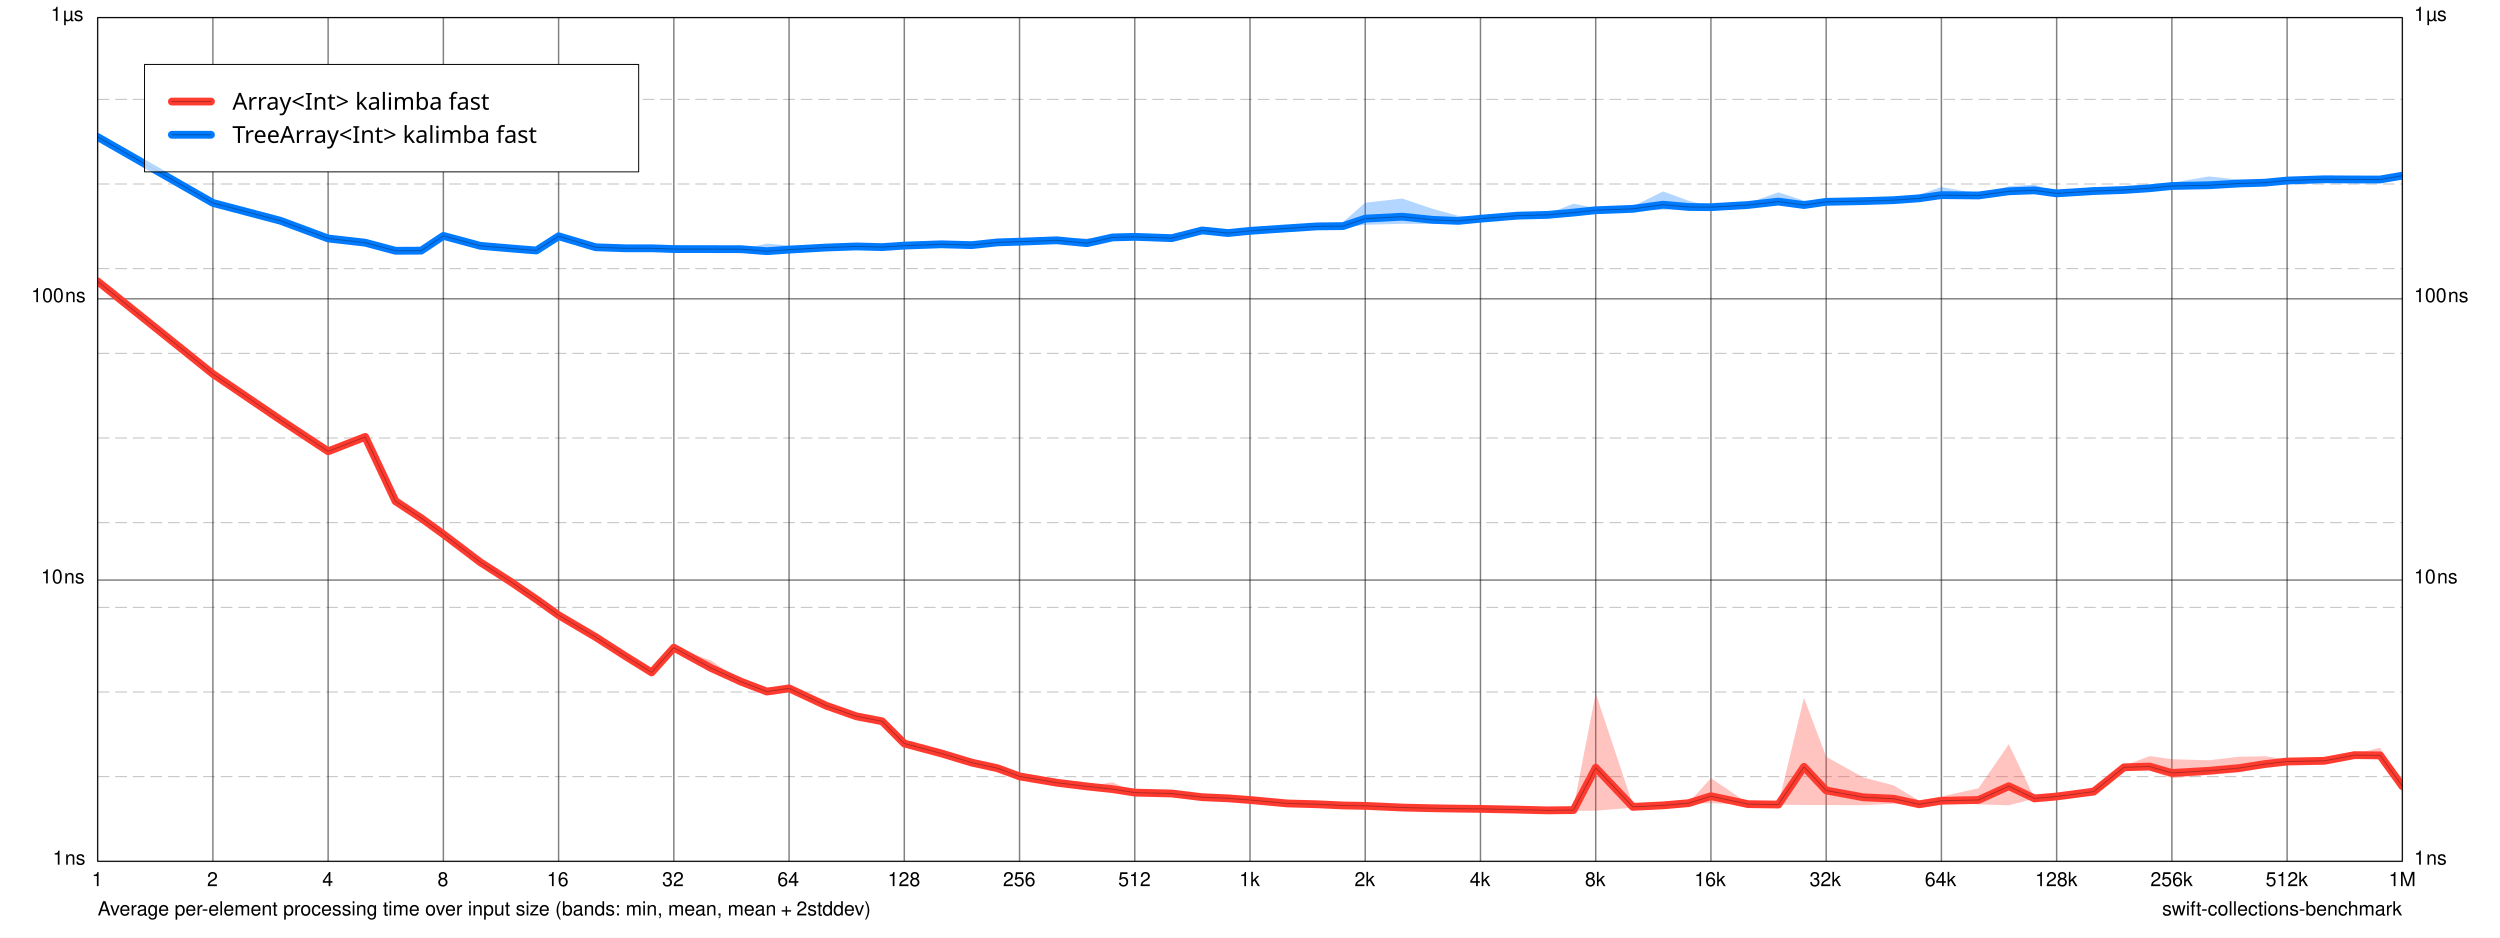
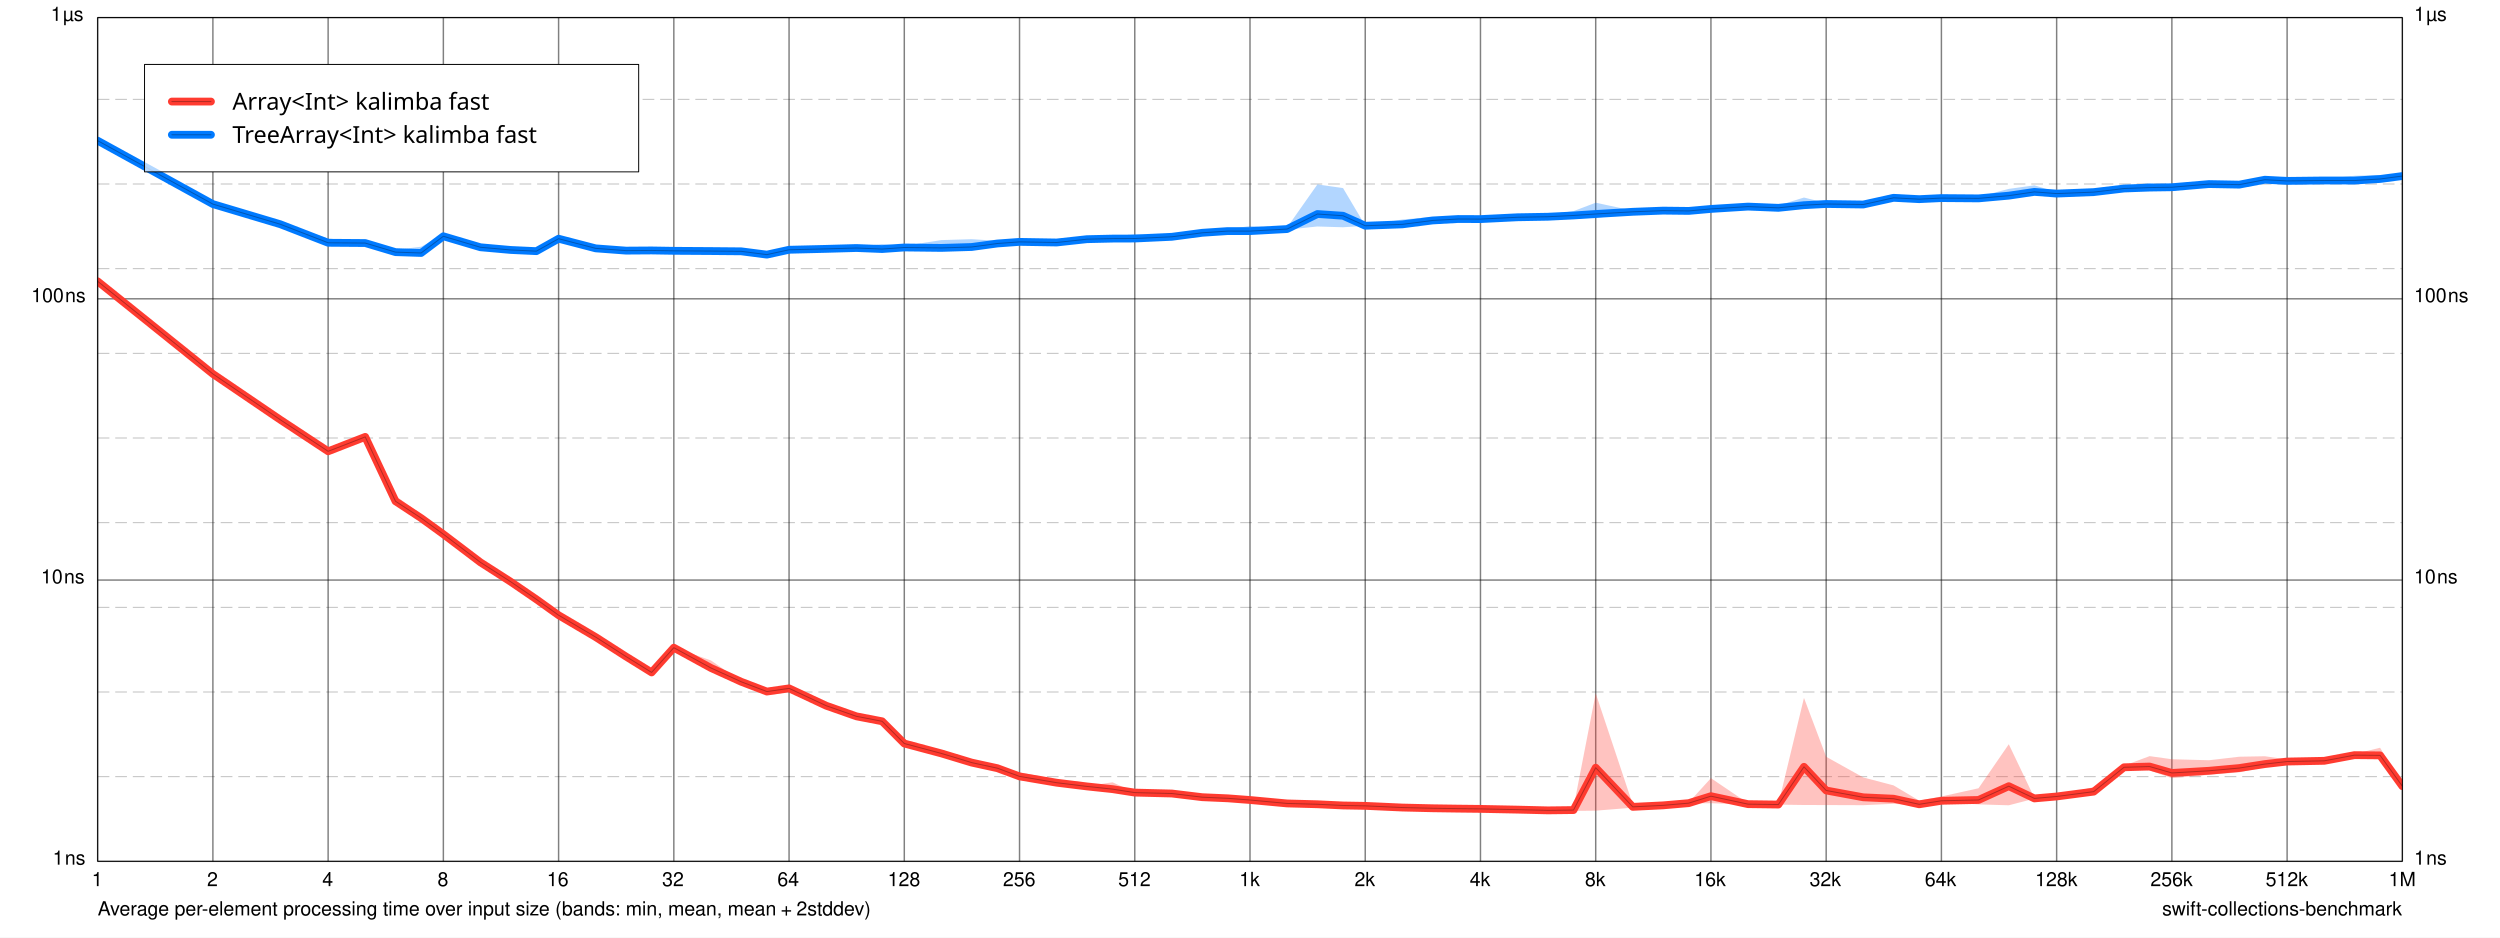
<svg xmlns="http://www.w3.org/2000/svg" xmlns:xlink="http://www.w3.org/1999/xlink" width="1280.0px" height="480.0px" viewBox="0.0 0.0 1280.0 480.0" version="1.1">
  <path d="M 0 0 L 0 480 L 1280 480 L 1280 0 z" fill="#FFFFFF" fill-opacity="1.0" stroke="none" />
  <text x="50" y="468.7" font-family="Helvetica" font-size="10" font-weight="normal" font-style="normal" fill="#000000" fill-opacity="1">Average per-element processing time over input size (bands: min, mean, mean + 2stddev)</text>
  <a xlink:href="https://github.com/apple/swift-collections-benchmark">
    <text x="1107" y="468.7" font-family="Helvetica" font-size="10" font-weight="normal" font-style="normal" fill="#000000" fill-opacity="1">swift-collections-benchmark</text>
  </a>
  <path d="M 50 9 L 50 441" fill="none" stroke-width="0.75" stroke="#000000" stroke-opacity="0.498" stroke-linecap="butt" stroke-linejoin="round" />
  <text x="47" y="453.7" font-family="Helvetica" font-size="10" font-weight="normal" font-style="normal" fill="#000000" fill-opacity="1">1</text>
  <path d="M 109 9 L 109 441" fill="none" stroke-width="0.75" stroke="#000000" stroke-opacity="0.498" stroke-linecap="butt" stroke-linejoin="round" />
  <text x="106" y="453.7" font-family="Helvetica" font-size="10" font-weight="normal" font-style="normal" fill="#000000" fill-opacity="1">2</text>
  <path d="M 168 9 L 168 441" fill="none" stroke-width="0.75" stroke="#000000" stroke-opacity="0.498" stroke-linecap="butt" stroke-linejoin="round" />
  <text x="165" y="453.7" font-family="Helvetica" font-size="10" font-weight="normal" font-style="normal" fill="#000000" fill-opacity="1">4</text>
  <path d="M 227 9 L 227 441" fill="none" stroke-width="0.75" stroke="#000000" stroke-opacity="0.498" stroke-linecap="butt" stroke-linejoin="round" />
  <text x="224" y="453.7" font-family="Helvetica" font-size="10" font-weight="normal" font-style="normal" fill="#000000" fill-opacity="1">8</text>
  <path d="M 286 9 L 286 441" fill="none" stroke-width="0.75" stroke="#000000" stroke-opacity="0.498" stroke-linecap="butt" stroke-linejoin="round" />
  <text x="280" y="453.7" font-family="Helvetica" font-size="10" font-weight="normal" font-style="normal" fill="#000000" fill-opacity="1">16</text>
  <path d="M 345 9 L 345 441" fill="none" stroke-width="0.75" stroke="#000000" stroke-opacity="0.498" stroke-linecap="butt" stroke-linejoin="round" />
  <text x="339" y="453.7" font-family="Helvetica" font-size="10" font-weight="normal" font-style="normal" fill="#000000" fill-opacity="1">32</text>
  <path d="M 404 9 L 404 441" fill="none" stroke-width="0.75" stroke="#000000" stroke-opacity="0.498" stroke-linecap="butt" stroke-linejoin="round" />
  <text x="398" y="453.7" font-family="Helvetica" font-size="10" font-weight="normal" font-style="normal" fill="#000000" fill-opacity="1">64</text>
  <path d="M 463 9 L 463 441" fill="none" stroke-width="0.75" stroke="#000000" stroke-opacity="0.498" stroke-linecap="butt" stroke-linejoin="round" />
  <text x="454.5" y="453.7" font-family="Helvetica" font-size="10" font-weight="normal" font-style="normal" fill="#000000" fill-opacity="1">128</text>
  <path d="M 522 9 L 522 441" fill="none" stroke-width="0.75" stroke="#000000" stroke-opacity="0.498" stroke-linecap="butt" stroke-linejoin="round" />
  <text x="513.5" y="453.7" font-family="Helvetica" font-size="10" font-weight="normal" font-style="normal" fill="#000000" fill-opacity="1">256</text>
  <path d="M 581 9 L 581 441" fill="none" stroke-width="0.75" stroke="#000000" stroke-opacity="0.498" stroke-linecap="butt" stroke-linejoin="round" />
  <text x="572.5" y="453.7" font-family="Helvetica" font-size="10" font-weight="normal" font-style="normal" fill="#000000" fill-opacity="1">512</text>
  <path d="M 640 9 L 640 441" fill="none" stroke-width="0.75" stroke="#000000" stroke-opacity="0.498" stroke-linecap="butt" stroke-linejoin="round" />
  <text x="634.5" y="453.7" font-family="Helvetica" font-size="10" font-weight="normal" font-style="normal" fill="#000000" fill-opacity="1">1k</text>
  <path d="M 699 9 L 699 441" fill="none" stroke-width="0.75" stroke="#000000" stroke-opacity="0.498" stroke-linecap="butt" stroke-linejoin="round" />
  <text x="693.5" y="453.7" font-family="Helvetica" font-size="10" font-weight="normal" font-style="normal" fill="#000000" fill-opacity="1">2k</text>
  <path d="M 758 9 L 758 441" fill="none" stroke-width="0.75" stroke="#000000" stroke-opacity="0.498" stroke-linecap="butt" stroke-linejoin="round" />
  <text x="752.5" y="453.7" font-family="Helvetica" font-size="10" font-weight="normal" font-style="normal" fill="#000000" fill-opacity="1">4k</text>
  <path d="M 817 9 L 817 441" fill="none" stroke-width="0.75" stroke="#000000" stroke-opacity="0.498" stroke-linecap="butt" stroke-linejoin="round" />
  <text x="811.5" y="453.7" font-family="Helvetica" font-size="10" font-weight="normal" font-style="normal" fill="#000000" fill-opacity="1">8k</text>
  <path d="M 876 9 L 876 441" fill="none" stroke-width="0.75" stroke="#000000" stroke-opacity="0.498" stroke-linecap="butt" stroke-linejoin="round" />
  <text x="867.5" y="453.7" font-family="Helvetica" font-size="10" font-weight="normal" font-style="normal" fill="#000000" fill-opacity="1">16k</text>
  <path d="M 935 9 L 935 441" fill="none" stroke-width="0.75" stroke="#000000" stroke-opacity="0.498" stroke-linecap="butt" stroke-linejoin="round" />
  <text x="926.5" y="453.7" font-family="Helvetica" font-size="10" font-weight="normal" font-style="normal" fill="#000000" fill-opacity="1">32k</text>
  <path d="M 994 9 L 994 441" fill="none" stroke-width="0.75" stroke="#000000" stroke-opacity="0.498" stroke-linecap="butt" stroke-linejoin="round" />
  <text x="985.5" y="453.7" font-family="Helvetica" font-size="10" font-weight="normal" font-style="normal" fill="#000000" fill-opacity="1">64k</text>
  <path d="M 1053 9 L 1053 441" fill="none" stroke-width="0.75" stroke="#000000" stroke-opacity="0.498" stroke-linecap="butt" stroke-linejoin="round" />
  <text x="1042" y="453.7" font-family="Helvetica" font-size="10" font-weight="normal" font-style="normal" fill="#000000" fill-opacity="1">128k</text>
  <path d="M 1112 9 L 1112 441" fill="none" stroke-width="0.75" stroke="#000000" stroke-opacity="0.498" stroke-linecap="butt" stroke-linejoin="round" />
  <text x="1101" y="453.7" font-family="Helvetica" font-size="10" font-weight="normal" font-style="normal" fill="#000000" fill-opacity="1">256k</text>
  <path d="M 1171 9 L 1171 441" fill="none" stroke-width="0.75" stroke="#000000" stroke-opacity="0.498" stroke-linecap="butt" stroke-linejoin="round" />
  <text x="1160" y="453.7" font-family="Helvetica" font-size="10" font-weight="normal" font-style="normal" fill="#000000" fill-opacity="1">512k</text>
  <path d="M 1230 9 L 1230 441" fill="none" stroke-width="0.75" stroke="#000000" stroke-opacity="0.498" stroke-linecap="butt" stroke-linejoin="round" />
  <text x="1223" y="453.7" font-family="Helvetica" font-size="10" font-weight="normal" font-style="normal" fill="#000000" fill-opacity="1">1M</text>
  <path d="M 50 441 L 1230 441" fill="none" stroke-width="0.75" stroke="#000000" stroke-opacity="0.498" stroke-linecap="butt" stroke-linejoin="round" />
  <text x="27" y="442.7" font-family="Helvetica" font-size="10" font-weight="normal" font-style="normal" fill="#000000" fill-opacity="1">1 ns</text>
  <text x="1236" y="442.7" font-family="Helvetica" font-size="10" font-weight="normal" font-style="normal" fill="#000000" fill-opacity="1">1 ns</text>
  <path d="M 50 297 L 1230 297" fill="none" stroke-width="0.75" stroke="#000000" stroke-opacity="0.498" stroke-linecap="butt" stroke-linejoin="round" />
  <text x="21" y="298.7" font-family="Helvetica" font-size="10" font-weight="normal" font-style="normal" fill="#000000" fill-opacity="1">10 ns</text>
  <text x="1236" y="298.7" font-family="Helvetica" font-size="10" font-weight="normal" font-style="normal" fill="#000000" fill-opacity="1">10 ns</text>
  <path d="M 50 153 L 1230 153" fill="none" stroke-width="0.75" stroke="#000000" stroke-opacity="0.498" stroke-linecap="butt" stroke-linejoin="round" />
  <text x="16" y="154.7" font-family="Helvetica" font-size="10" font-weight="normal" font-style="normal" fill="#000000" fill-opacity="1">100 ns</text>
  <text x="1236" y="154.7" font-family="Helvetica" font-size="10" font-weight="normal" font-style="normal" fill="#000000" fill-opacity="1">100 ns</text>
  <path d="M 50 9 L 1230 9" fill="none" stroke-width="0.75" stroke="#000000" stroke-opacity="0.498" stroke-linecap="butt" stroke-linejoin="round" />
  <text x="26" y="10.7" font-family="Helvetica" font-size="10" font-weight="normal" font-style="normal" fill="#000000" fill-opacity="1">1 µs</text>
  <text x="1236" y="10.7" font-family="Helvetica" font-size="10" font-weight="normal" font-style="normal" fill="#000000" fill-opacity="1">1 µs</text>
  <path d="M 50 397.65 L 1230 397.65" fill="none" stroke-width="0.5" stroke="#000000" stroke-opacity="0.259" stroke-linecap="butt" stroke-linejoin="round" stroke-dasharray="6 3" stroke-dashoffset="0" />
  <path d="M 50 354.3 L 1230 354.3" fill="none" stroke-width="0.5" stroke="#000000" stroke-opacity="0.259" stroke-linecap="butt" stroke-linejoin="round" stroke-dasharray="6 3" stroke-dashoffset="0" />
  <path d="M 50 310.96 L 1230 310.96" fill="none" stroke-width="0.5" stroke="#000000" stroke-opacity="0.259" stroke-linecap="butt" stroke-linejoin="round" stroke-dasharray="6 3" stroke-dashoffset="0" />
  <path d="M 50 267.61 L 1230 267.61" fill="none" stroke-width="0.5" stroke="#000000" stroke-opacity="0.259" stroke-linecap="butt" stroke-linejoin="round" stroke-dasharray="6 3" stroke-dashoffset="0" />
  <path d="M 50 224.26 L 1230 224.26" fill="none" stroke-width="0.5" stroke="#000000" stroke-opacity="0.259" stroke-linecap="butt" stroke-linejoin="round" stroke-dasharray="6 3" stroke-dashoffset="0" />
  <path d="M 50 180.91 L 1230 180.91" fill="none" stroke-width="0.5" stroke="#000000" stroke-opacity="0.259" stroke-linecap="butt" stroke-linejoin="round" stroke-dasharray="6 3" stroke-dashoffset="0" />
  <path d="M 50 137.56 L 1230 137.56" fill="none" stroke-width="0.5" stroke="#000000" stroke-opacity="0.259" stroke-linecap="butt" stroke-linejoin="round" stroke-dasharray="6 3" stroke-dashoffset="0" />
  <path d="M 50 94.213 L 1230 94.213" fill="none" stroke-width="0.5" stroke="#000000" stroke-opacity="0.259" stroke-linecap="butt" stroke-linejoin="round" stroke-dasharray="6 3" stroke-dashoffset="0" />
  <path d="M 50 50.865 L 1230 50.865" fill="none" stroke-width="0.5" stroke="#000000" stroke-opacity="0.259" stroke-linecap="butt" stroke-linejoin="round" stroke-dasharray="6 3" stroke-dashoffset="0" />
  <path d="M 74 33 L 74 88 L 327 88 L 327 33 z" fill="#FFFFFF" fill-opacity="1.0" stroke="none" />
  <clipPath id="clip-0">
    <path d="M 50 9 L 50 441 L 1230 441 L 1230 9 z" />
  </clipPath>
  <g clip-path="url(#clip-0)">
-     <path d="M 50 70.131L 109 102.65L 143.51 112.87L 168 121.48L 186.99 124.08L 202.51 128.15L 215.63 128.08L 227 119.97L 245.99 125.66L 261.51 127.17L 274.63 127.84L 286 120.81L 304.99 125.64L 320.51 126.17L 333.63 125.93L 345 126.85L 363.99 126.97L 379.51 127.57L 392.63 124.73L 404 125.71L 422.99 125.58L 438.51 125.8L 451.63 124.78L 463 125.31L 481.99 124.78L 497.51 123.74L 510.63 123.98L 522 123.18L 540.99 121.87L 556.51 122.06L 569.63 121.22L 581 120.61L 599.99 120.15L 615.51 116.3L 628.63 117.35L 640 117.71L 658.99 115.51L 674.51 115.21L 687.63 113.7L 699 103.79L 717.99 101.65L 733.51 106.92L 746.63 110.48L 758 110.87L 776.99 109.6L 792.51 109.42L 805.63 104.29L 817 106.56L 835.99 105.67L 851.51 98.023L 864.63 102.81L 876 105.73L 894.99 104.03L 910.51 98.463L 923.63 102.73L 935 103.22L 953.99 101.11L 969.51 102.18L 982.63 99.682L 994 95.743L 1013 99.167L 1028.5 95.402L 1041.6 94.583L 1053 98.297L 1072 95.757L 1087.5 96.11L 1100.6 94.783L 1112 93.565L 1131 90.322L 1146.5 91.981L 1159.6 93.498L 1171 90.827L 1190 90.627L 1205.5 91.477L 1218.6 90.147L 1230 89.204L 1230 90.194L 1218.6 92.527L 1205.5 92.032L 1190 92.21L 1171 93.014L 1159.6 93.545L 1146.5 94.646L 1131 96.532L 1112 95.832L 1100.6 96.954L 1087.5 97.685L 1072 98.573L 1053 99.26L 1041.6 98.51L 1028.5 98.864L 1013 100.4L 994 101.45L 982.63 102.2L 969.51 102.59L 953.99 103.64L 935 103.37L 923.63 105.79L 910.51 104.97L 894.99 105.3L 876 106.2L 864.63 107.14L 851.51 107.4L 835.99 107.37L 817 108.04L 805.63 110.53L 792.51 110.22L 776.99 110.71L 758 112.39L 746.63 114.06L 733.51 114.68L 717.99 114.59L 699 115.09L 687.63 116.51L 674.51 116.14L 658.99 117.41L 640 118.36L 628.63 120.05L 615.51 118.58L 599.99 122.57L 581 121.49L 569.63 121.68L 556.51 125.4L 540.99 123.44L 522 123.96L 510.63 124.16L 497.51 126.14L 481.99 125.19L 463 125.91L 451.63 127.16L 438.51 126.32L 422.99 127.15L 404 128.57L 392.63 130.05L 379.51 127.6L 363.99 127.76L 345 127.76L 333.63 127.54L 320.51 127.47L 304.99 126.94L 286 121.01L 274.63 128.39L 261.51 127.2L 245.99 125.95L 227 121.06L 215.63 128.42L 202.51 128.49L 186.99 124.33L 168 122.32L 143.51 113.04L 109 104.35L 50 70.131" fill="#007AFF" fill-opacity="0.302" stroke="none" />
+     <path d="M 50 71.828L 109 102.74L 143.51 113.75L 168 122.13L 186.99 124.12L 202.51 127.97L 215.63 126.31L 227 120.28L 245.99 126.34L 261.51 127.55L 274.63 128.07L 286 122.15L 304.99 126.69L 320.51 127.39L 333.63 127.26L 345 128.41L 363.99 127.89L 379.51 128.65L 392.63 129.46L 404 127.24L 422.99 127.25L 438.51 126.37L 451.63 124.92L 463 125.88L 481.99 122.93L 497.51 122.46L 510.63 123.29L 522 123.77L 540.99 123.15L 556.51 122.02L 569.63 121.61L 581 119.95L 599.99 120.58L 615.51 117.83L 628.63 117.43L 640 115.71L 658.99 116.46L 674.51 94.429L 687.63 96.287L 699 115.47L 717.99 112.38L 733.51 111.1L 746.63 111.6L 758 112.05L 776.99 109.62L 792.51 109.86L 805.63 108.1L 817 103.78L 835.99 107.86L 851.51 107.01L 864.63 107.31L 876 105.45L 894.99 105L 910.51 105.19L 923.63 101.14L 935 103.91L 953.99 103.39L 969.51 99.296L 982.63 101.07L 994 101.12L 1013 100.78L 1028.5 96.706L 1041.6 94.898L 1053 98.298L 1072 97.308L 1087.5 95.347L 1100.6 93.709L 1112 95.598L 1131 94.177L 1146.5 92.812L 1159.6 91.021L 1171 90.508L 1190 91.632L 1205.5 90L 1218.6 89.634L 1230 89.39L 1230 90.408L 1218.6 92.365L 1205.5 93.327L 1190 92.679L 1171 93.395L 1159.6 92.376L 1146.5 95.155L 1131 94.263L 1112 95.957L 1100.6 96.883L 1087.5 96.933L 1072 98.734L 1053 99.413L 1041.6 99.475L 1028.5 101.45L 1013 101.85L 994 101.52L 982.63 102.3L 969.51 102L 953.99 105.19L 935 104.63L 923.63 106.51L 910.51 106.85L 894.99 106.06L 876 107.52L 864.63 108.23L 851.51 108.13L 835.99 108.65L 817 111.74L 805.63 111.13L 792.51 111.37L 776.99 111.82L 758 112.23L 746.63 112.32L 733.51 113.51L 717.99 115.77L 699 115.62L 687.63 116.36L 674.51 115.96L 658.99 117.57L 640 119.28L 628.63 118.62L 615.51 119.68L 599.99 121.47L 581 122.91L 569.63 122.36L 556.51 122.61L 540.99 124.52L 522 123.87L 510.63 125.16L 497.51 127.93L 481.99 128.41L 463 127.01L 451.63 128.46L 438.51 127.2L 422.99 127.48L 404 128.11L 392.63 130.69L 379.51 128.69L 363.99 128.77L 345 128.42L 333.63 128.57L 320.51 128.66L 304.99 127.33L 286 122.25L 274.63 128.77L 261.51 128.14L 245.99 126.69L 227 121.21L 215.63 130.69L 202.51 129.49L 186.99 124.56L 168 125.09L 143.51 115.19L 109 105.13L 50 72.1" fill="#007AFF" fill-opacity="0.302" stroke="none" />
    <path d="M 50 144.04L 109 191.13L 143.51 214.6L 168 230.75L 186.99 222.55L 202.51 253.82L 215.63 263.4L 227 273.21L 245.99 287.6L 261.51 297.88L 274.63 306.25L 286 314.39L 304.99 326.18L 320.51 335.57L 333.63 344L 345 331.43L 363.99 338.15L 379.51 348.86L 392.63 353.92L 404 352.44L 422.99 360.17L 438.51 366.07L 451.63 368.88L 463 378.95L 481.99 385.75L 497.51 389.6L 510.63 392.32L 522 395.45L 540.99 399.07L 556.51 402.5L 569.63 400.54L 581 405.73L 599.99 406.08L 615.51 407.38L 628.63 408.54L 640 409.46L 658.99 410.15L 674.51 411.77L 687.63 412.34L 699 412.42L 717.99 413.43L 733.51 413.73L 746.63 413.89L 758 414.01L 776.99 414.29L 792.51 414.76L 805.63 413.54L 817 354.99L 835.99 411.91L 851.51 411.81L 864.63 410.89L 876 398.42L 894.99 411.27L 910.51 411.83L 923.63 357.31L 935 387.45L 953.99 398.05L 969.51 402.12L 982.63 409.93L 994 407.8L 1013 403.59L 1028.5 381.05L 1041.6 408.48L 1053 407.5L 1072 402.99L 1087.5 392.02L 1100.6 387.14L 1112 388.73L 1131 389.24L 1146.5 387.44L 1159.6 387.2L 1171 388.82L 1190 388.8L 1205.5 386.04L 1218.6 382.84L 1230 401.65L 1230 402.82L 1218.6 388.21L 1205.5 386.83L 1190 389.81L 1171 390.29L 1159.6 392.7L 1146.5 395.43L 1131 396.67L 1112 398.43L 1100.6 394.47L 1087.5 393.15L 1072 406.15L 1053 407.9L 1041.6 408.9L 1028.5 412.31L 1013 411.84L 994 410.79L 982.63 412.47L 969.51 411.54L 953.99 412.26L 935 412.19L 923.63 412.16L 910.51 411.97L 894.99 411.88L 876 411.25L 864.63 411.32L 851.51 412.52L 835.99 413.53L 817 415.06L 805.63 415.18L 792.51 414.96L 776.99 414.62L 758 414.2L 746.63 414.06L 733.51 413.86L 717.99 413.47L 699 412.67L 687.63 412.41L 674.51 411.79L 658.99 411.79L 640 409.65L 628.63 408.81L 615.51 408.45L 599.99 406.35L 581 405.84L 569.63 405.33L 556.51 402.71L 540.99 401.34L 522 398.27L 510.63 393.66L 497.51 390.76L 481.99 385.75L 463 381.3L 451.63 369.45L 438.51 367.02L 422.99 361.73L 404 352.44L 392.63 354.14L 379.51 349.15L 363.99 343.42L 345 331.69L 333.63 344.38L 320.51 336.36L 304.99 326.19L 286 315.21L 274.63 307.07L 261.51 297.88L 245.99 288.04L 227 273.63L 215.63 265.95L 202.51 257.69L 186.99 224.1L 168 231.18L 143.51 215.04L 109 191.58L 50 144.04" fill="#FF3B30" fill-opacity="0.302" stroke="none" />
-     <path d="M 50 70.131L 109 103.9L 143.51 113L 168 122.1L 186.99 124.26L 202.51 128.4L 215.63 128.33L 227 120.77L 245.99 125.87L 261.51 127.19L 274.63 128.25L 286 120.96L 304.99 126.6L 320.51 127.13L 333.63 127.12L 345 127.52L 363.99 127.55L 379.51 127.59L 392.63 128.61L 404 127.81L 422.99 126.74L 438.51 126.18L 451.63 126.53L 463 125.75L 481.99 125.08L 497.51 125.51L 510.63 124.11L 522 123.75L 540.99 123.03L 556.51 124.51L 569.63 121.56L 581 121.26L 599.99 121.93L 615.51 117.98L 628.63 119.33L 640 118.19L 658.99 116.91L 674.51 115.9L 687.63 115.77L 699 111.94L 717.99 110.94L 733.51 112.56L 746.63 113.1L 758 111.99L 776.99 110.42L 792.51 110.01L 805.63 108.84L 817 107.65L 835.99 106.92L 851.51 104.81L 864.63 105.98L 876 106.08L 894.99 104.96L 910.51 103.21L 923.63 104.98L 935 103.33L 953.99 102.97L 969.51 102.49L 982.63 101.53L 994 99.905L 1013 100.08L 1028.5 97.941L 1041.6 97.461L 1053 99.007L 1072 97.825L 1087.5 97.27L 1100.6 96.38L 1112 95.232L 1131 94.85L 1146.5 93.939L 1159.6 93.532L 1171 92.436L 1190 91.793L 1205.5 91.887L 1218.6 91.896L 1230 89.934" fill="none" stroke-width="4" stroke="#007AFF" stroke-opacity="1" stroke-linecap="round" stroke-linejoin="round" />
+     <path d="M 50 72.029L 109 104.5L 143.51 114.81L 168 124.3L 186.99 124.44L 202.51 129.09L 215.63 129.52L 227 120.97L 245.99 126.6L 261.51 127.98L 274.63 128.59L 286 122.22L 304.99 127.16L 320.51 128.32L 333.63 128.23L 345 128.42L 363.99 128.54L 379.51 128.68L 392.63 130.37L 404 127.88L 422.99 127.42L 438.51 126.98L 451.63 127.51L 463 126.71L 481.99 126.93L 497.51 126.46L 510.63 124.67L 522 123.84L 540.99 124.16L 556.51 122.46L 569.63 122.16L 581 122.12L 599.99 121.24L 615.51 119.19L 628.63 118.31L 640 118.32L 658.99 117.28L 674.51 109.58L 687.63 110.46L 699 115.58L 717.99 114.87L 733.51 112.87L 746.63 112.13L 758 112.18L 776.99 111.24L 792.51 110.97L 805.63 110.32L 817 109.56L 835.99 108.44L 851.51 107.84L 864.63 107.99L 876 106.97L 894.99 105.78L 910.51 106.41L 923.63 105.06L 935 104.44L 953.99 104.71L 969.51 101.28L 982.63 101.97L 994 101.42L 1013 101.57L 1028.5 100.18L 1041.6 98.246L 1053 99.12L 1072 98.358L 1087.5 96.515L 1100.6 96.038L 1112 95.863L 1131 94.24L 1146.5 94.534L 1159.6 92.019L 1171 92.628L 1190 92.404L 1205.5 92.441L 1218.6 91.64L 1230 90.14" fill="none" stroke-width="4" stroke="#007AFF" stroke-opacity="1" stroke-linecap="round" stroke-linejoin="round" />
    <path d="M 50 144.04L 109 191.46L 143.51 214.92L 168 231.07L 186.99 223.69L 202.51 256.65L 215.63 265.28L 227 273.52L 245.99 287.92L 261.51 297.88L 274.63 306.86L 286 314.99L 304.99 326.19L 320.51 336.15L 333.63 344.28L 345 331.62L 363.99 342L 379.51 349.07L 392.63 354.08L 404 352.44L 422.99 361.32L 438.51 366.77L 451.63 369.3L 463 380.68L 481.99 385.75L 497.51 390.45L 510.63 393.31L 522 397.52L 540.99 400.74L 556.51 402.65L 569.63 404.04L 581 405.81L 599.99 406.28L 615.51 408.16L 628.63 408.74L 640 409.6L 658.99 411.36L 674.51 411.78L 687.63 412.4L 699 412.6L 717.99 413.46L 733.51 413.83L 746.63 414.02L 758 414.15L 776.99 414.53L 792.51 414.91L 805.63 414.75L 817 393.07L 835.99 413.11L 851.51 412.34L 864.63 411.21L 876 407.64L 894.99 411.72L 910.51 411.93L 923.63 392.62L 935 404.72L 953.99 408.22L 969.51 408.94L 982.63 411.8L 994 410L 1013 409.58L 1028.5 402.53L 1041.6 408.79L 1053 407.8L 1072 405.31L 1087.5 392.85L 1100.6 392.47L 1112 395.75L 1131 394.64L 1146.5 393.24L 1159.6 391.21L 1171 389.91L 1190 389.54L 1205.5 386.63L 1218.6 386.76L 1230 402.51" fill="none" stroke-width="4" stroke="#FF3B30" stroke-opacity="1" stroke-linecap="round" stroke-linejoin="round" />
-     <path d="M 50 70.131L 109 103.9L 143.51 113L 168 122.1L 186.99 124.26L 202.51 128.4L 215.63 128.33L 227 120.77L 245.99 125.87L 261.51 127.19L 274.63 128.25L 286 120.96L 304.99 126.6L 320.51 127.13L 333.63 127.12L 345 127.52L 363.99 127.55L 379.51 127.59L 392.63 128.61L 404 127.81L 422.99 126.74L 438.51 126.18L 451.63 126.53L 463 125.75L 481.99 125.08L 497.51 125.51L 510.63 124.11L 522 123.75L 540.99 123.03L 556.51 124.51L 569.63 121.56L 581 121.26L 599.99 121.93L 615.51 117.98L 628.63 119.33L 640 118.19L 658.99 116.91L 674.51 115.9L 687.63 115.77L 699 111.94L 717.99 110.94L 733.51 112.56L 746.63 113.1L 758 111.99L 776.99 110.42L 792.51 110.01L 805.63 108.84L 817 107.65L 835.99 106.92L 851.51 104.81L 864.63 105.98L 876 106.08L 894.99 104.96L 910.51 103.21L 923.63 104.98L 935 103.33L 953.99 102.97L 969.51 102.49L 982.63 101.53L 994 99.905L 1013 100.08L 1028.5 97.941L 1041.6 97.461L 1053 99.007L 1072 97.825L 1087.5 97.27L 1100.6 96.38L 1112 95.232L 1131 94.85L 1146.5 93.939L 1159.6 93.532L 1171 92.436L 1190 91.793L 1205.5 91.887L 1218.6 91.896L 1230 89.934" fill="none" stroke-width="0.5" stroke="#000000" stroke-opacity="0.302" stroke-linecap="round" stroke-linejoin="round" />
+     <path d="M 50 72.029L 109 104.5L 143.51 114.81L 168 124.3L 186.99 124.44L 202.51 129.09L 215.63 129.52L 227 120.97L 245.99 126.6L 261.51 127.98L 274.63 128.59L 286 122.22L 304.99 127.16L 320.51 128.32L 333.63 128.23L 345 128.42L 363.99 128.54L 379.51 128.68L 392.63 130.37L 404 127.88L 422.99 127.42L 438.51 126.98L 451.63 127.51L 463 126.71L 481.99 126.93L 497.51 126.46L 510.63 124.67L 522 123.84L 540.99 124.16L 556.51 122.46L 569.63 122.16L 581 122.12L 599.99 121.24L 615.51 119.19L 628.63 118.31L 640 118.32L 658.99 117.28L 674.51 109.58L 687.63 110.46L 699 115.58L 717.99 114.87L 733.51 112.87L 746.63 112.13L 758 112.18L 776.99 111.24L 792.51 110.97L 805.63 110.32L 817 109.56L 835.99 108.44L 851.51 107.84L 864.63 107.99L 876 106.97L 894.99 105.78L 910.51 106.41L 923.63 105.06L 935 104.44L 953.99 104.71L 969.51 101.28L 982.63 101.97L 994 101.42L 1013 101.57L 1028.5 100.18L 1041.6 98.246L 1053 99.12L 1072 98.358L 1087.5 96.515L 1100.6 96.038L 1112 95.863L 1131 94.24L 1146.5 94.534L 1159.6 92.019L 1171 92.628L 1190 92.404L 1205.5 92.441L 1218.6 91.64L 1230 90.14" fill="none" stroke-width="0.5" stroke="#000000" stroke-opacity="0.302" stroke-linecap="round" stroke-linejoin="round" />
    <path d="M 50 144.04L 109 191.46L 143.51 214.92L 168 231.07L 186.99 223.69L 202.51 256.65L 215.63 265.28L 227 273.52L 245.99 287.92L 261.51 297.88L 274.63 306.86L 286 314.99L 304.99 326.19L 320.51 336.15L 333.63 344.28L 345 331.62L 363.99 342L 379.51 349.07L 392.63 354.08L 404 352.44L 422.99 361.32L 438.51 366.77L 451.63 369.3L 463 380.68L 481.99 385.75L 497.51 390.45L 510.63 393.31L 522 397.52L 540.99 400.74L 556.51 402.65L 569.63 404.04L 581 405.81L 599.99 406.28L 615.51 408.16L 628.63 408.74L 640 409.6L 658.99 411.36L 674.51 411.78L 687.63 412.4L 699 412.6L 717.99 413.46L 733.51 413.83L 746.63 414.02L 758 414.15L 776.99 414.53L 792.51 414.91L 805.63 414.75L 817 393.07L 835.99 413.11L 851.51 412.34L 864.63 411.21L 876 407.64L 894.99 411.72L 910.51 411.93L 923.63 392.62L 935 404.72L 953.99 408.22L 969.51 408.94L 982.63 411.8L 994 410L 1013 409.58L 1028.5 402.53L 1041.6 408.79L 1053 407.8L 1072 405.31L 1087.5 392.85L 1100.6 392.47L 1112 395.75L 1131 394.64L 1146.5 393.24L 1159.6 391.21L 1171 389.91L 1190 389.54L 1205.5 386.63L 1218.6 386.76L 1230 402.51" fill="none" stroke-width="0.5" stroke="#000000" stroke-opacity="0.302" stroke-linecap="round" stroke-linejoin="round" />
  </g>
  <path d="M 74 33 L 74 88 L 327 88 L 327 33 z" fill="#FFFFFF" fill-opacity="0.702" stroke-width="0.5" stroke="#000000" stroke-opacity="1" stroke-linecap="round" stroke-linejoin="round" />
  <path d="M 88 52 L 108 52" fill="none" stroke-width="4" stroke="#FF3B30" stroke-opacity="1" stroke-linecap="round" stroke-linejoin="round" />
  <path d="M 88 52 L 108 52" fill="none" stroke-width="0.5" stroke="#000000" stroke-opacity="0.302" stroke-linecap="round" stroke-linejoin="round" />
  <text x="119" y="56.17" font-family="Menlo" font-size="12" font-weight="normal" font-style="normal" fill="#000000" fill-opacity="1">Array&lt;Int&gt; kalimba fast</text>
  <path d="M 88 69 L 108 69" fill="none" stroke-width="4" stroke="#007AFF" stroke-opacity="1" stroke-linecap="round" stroke-linejoin="round" />
  <path d="M 88 69 L 108 69" fill="none" stroke-width="0.5" stroke="#000000" stroke-opacity="0.302" stroke-linecap="round" stroke-linejoin="round" />
  <text x="119" y="73.17" font-family="Menlo" font-size="12" font-weight="normal" font-style="normal" fill="#000000" fill-opacity="1">TreeArray&lt;Int&gt; kalimba fast</text>
  <path d="M 50 9 L 50 441 L 1230 441 L 1230 9 z" fill="none" stroke-width="0.5" stroke="#000000" stroke-opacity="1" stroke-linecap="round" stroke-linejoin="round" />
</svg>
